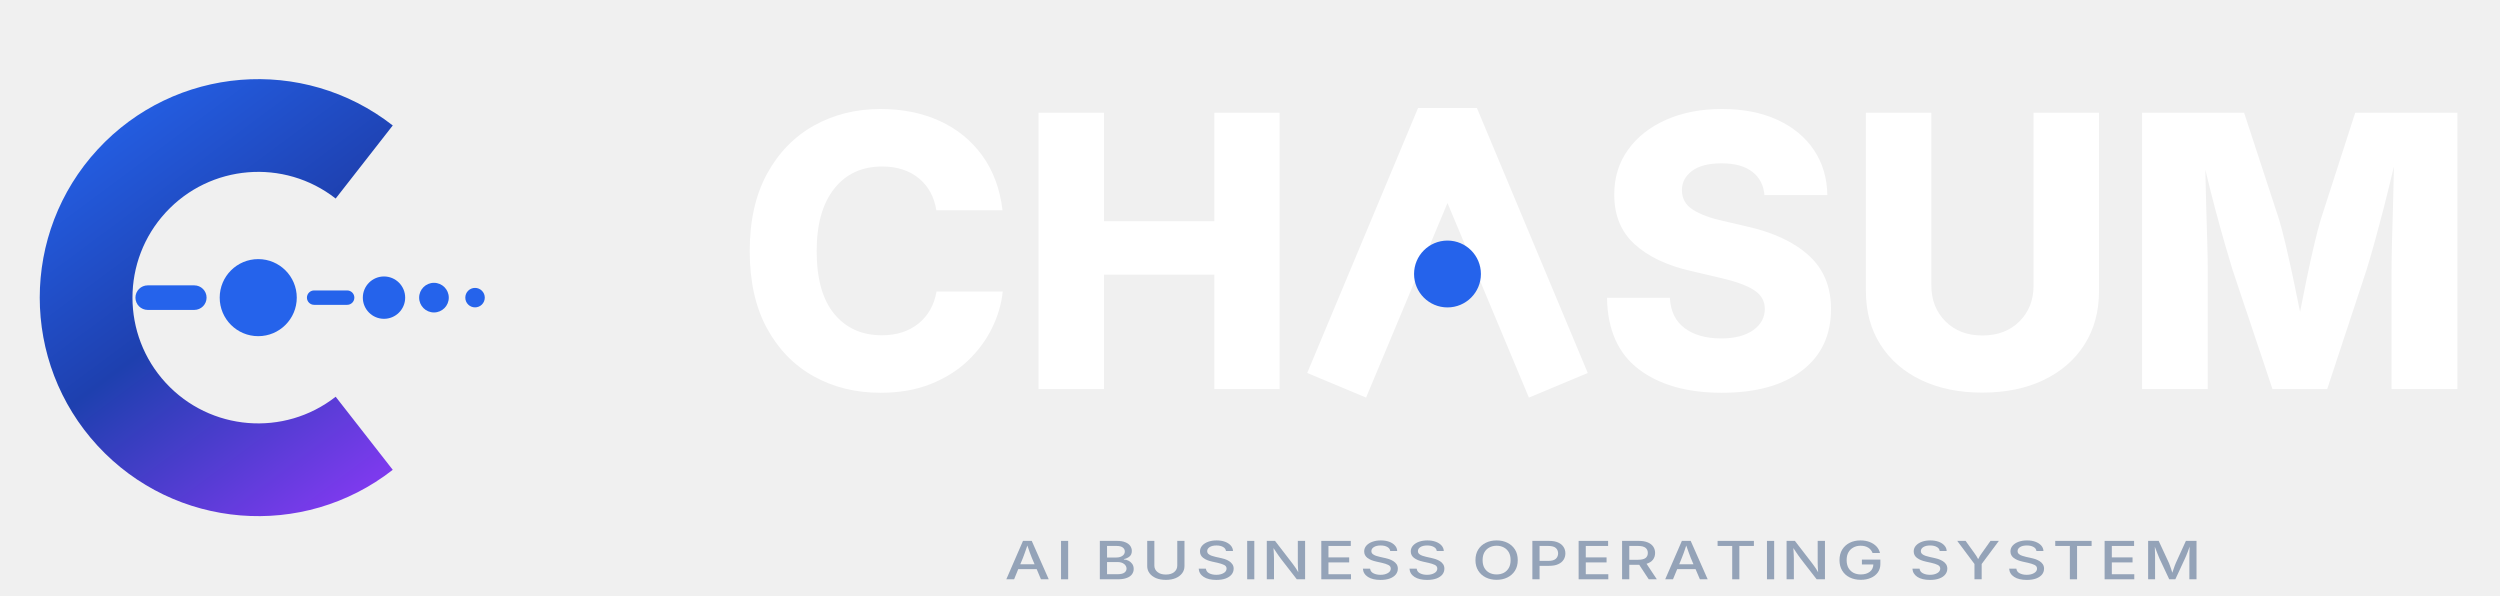
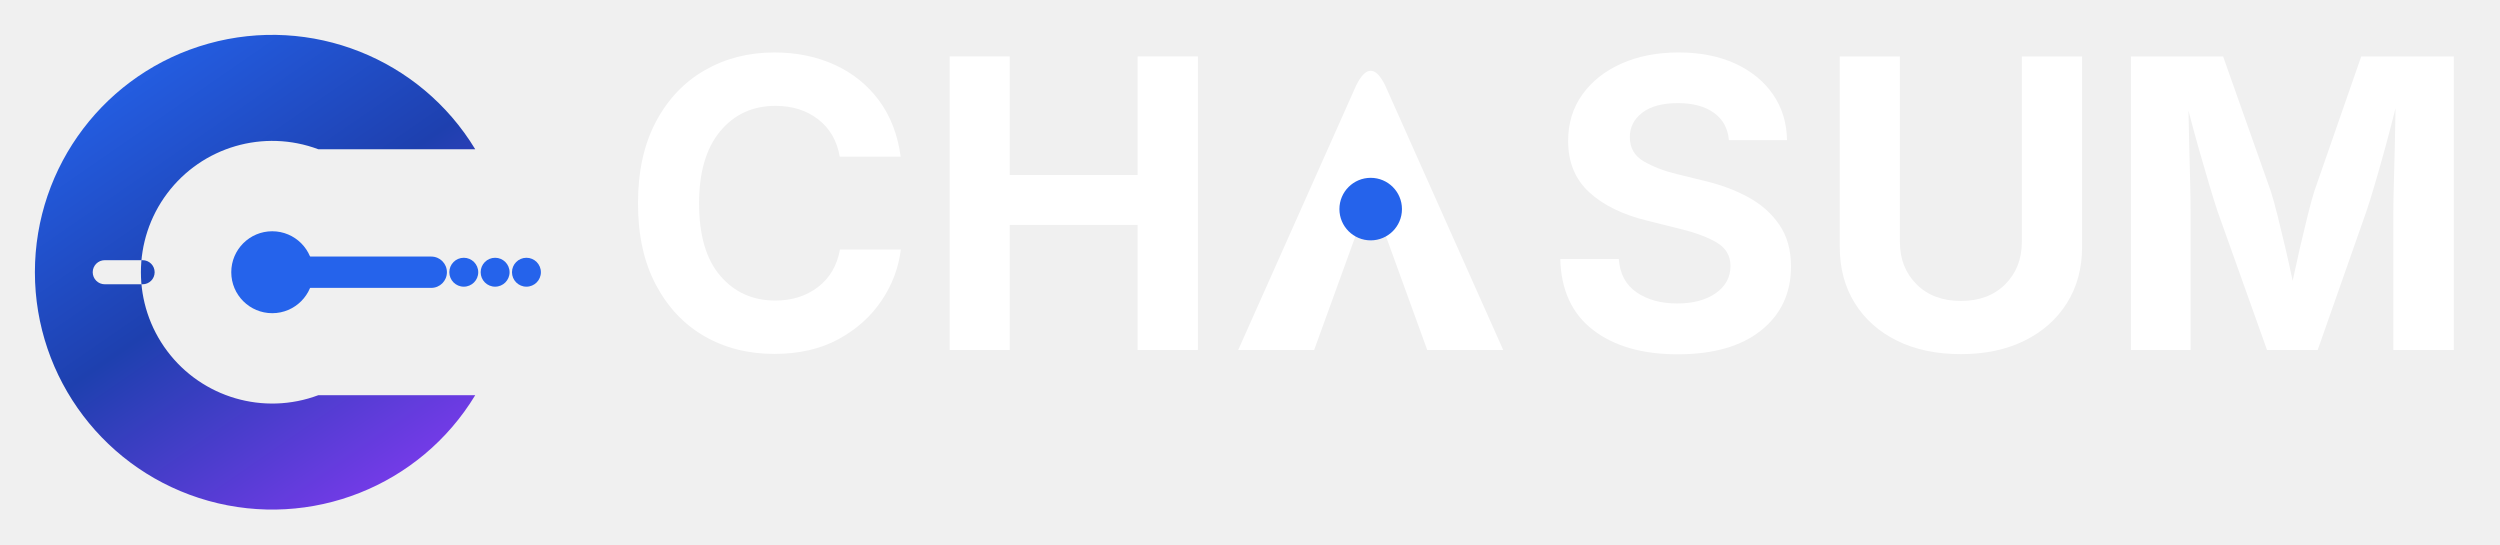
- <svg xmlns="http://www.w3.org/2000/svg" viewBox="0 0 473.875 112.836" fill="none" role="img" aria-label="Chasum — AI Business Operating System">
-   <g transform="translate(4 5.048)">
-     <svg width="118.792" height="102.739" viewBox="0 0 74 64">
-       <defs>
-         <linearGradient id="clight-g" x1="20%" y1="0%" x2="80%" y2="100%">
-           <stop offset="0%" stop-color="#2563EB" />
-           <stop offset="50%" stop-color="#1E40AF" />
-           <stop offset="100%" stop-color="#7C3AED" />
-         </linearGradient>
-       </defs>
-       <path fill="url(#clight-g)" d="M 43.884 11.669 A 25.8 25.8 0 1 0 43.884 52.331 L 37.143 43.702 A 14.85 14.85 0 1 1 37.143 20.298 Z" />
-       <rect x="13.5" y="30.55" width="8.4" height="2.9" rx="1.45" fill="#2563EB" />
-       <circle cx="28" cy="32" r="4.55" fill="#2563EB" />
-       <rect x="33.75" y="31.15" width="5.6" height="1.7" rx="0.85" fill="#2563EB" />
-       <circle cx="42.85" cy="32" r="2.5" fill="#2563EB" />
-       <circle cx="48.75" cy="32" r="1.75" fill="#2563EB" />
-       <circle cx="53.6" cy="32" r="1.15" fill="#2563EB" />
-     </svg>
-   </g>
-   <g transform="translate(139.23 4)">
-     <g transform="translate(0 69.75)">
-       <path fill="#FFFFFF" d="M27.67 0.70Q20.60 0.70 14.99-2.43Q9.39-5.55 6.13-11.55Q2.88-17.54 2.88-26.16Q2.88-34.80 6.17-40.82Q9.46-46.83 15.08-49.96Q20.71-53.09 27.67-53.09Q33.89-53.09 38.85-50.84Q43.80-48.59 46.93-44.30Q50.06-40.01 50.80-33.89L38.25-33.89Q37.65-37.72 34.93-39.96Q32.20-42.19 27.98-42.19Q22.22-42.19 18.90-37.99Q15.57-33.79 15.57-26.16Q15.57-18.28 18.91-14.24Q22.25-10.20 27.91-10.20Q32.13-10.20 34.88-12.43Q37.62-14.66 38.29-18.49L50.84-18.49Q50.48-14.98 48.81-11.57Q47.14-8.16 44.23-5.38Q41.31-2.60 37.16-0.95Q33.01 0.70 27.67 0.70" />
-       <path fill="#FFFFFF" d="M70.03 0L57.62 0L57.62-52.38L70.03-52.38L70.03-31.82L90.95-31.82L90.95-52.38L103.32-52.38L103.32 0L90.95 0L90.95-21.69L70.03-21.69" />
-       <path d="M114.13 -0.72 L135.141 -50.943 L156.151 -0.72" fill="none" stroke="#FFFFFF" stroke-width="12.096" stroke-linejoin="miter" stroke-miterlimit="1.8" stroke-linecap="butt" />
-       <circle cx="135.141" cy="-21.814" r="6.336" fill="#2563EB" />
-       <path fill="#FFFFFF" d="M187.14 0.70Q177.29 0.70 171.40-3.76Q165.52-8.23 165.38-17.30L177.29-17.30Q177.50-13.46 180.12-11.53Q182.74-9.60 187-9.60Q190.86-9.60 193.08-11.16Q195.29-12.73 195.29-15.22Q195.29-17.47 193.20-18.79Q191.11-20.11 186.82-21.09L181.27-22.39Q174.48-23.94 170.61-27.46Q166.75-30.97 166.75-36.88Q166.75-41.73 169.37-45.37Q171.98-49.01 176.59-51.05Q181.20-53.09 187.14-53.09Q193.22-53.09 197.68-51.03Q202.15-48.97 204.61-45.30Q207.07-41.62 207.14-36.77L195.22-36.77Q194.98-39.62 192.90-41.20Q190.83-42.79 187.10-42.79Q183.38-42.79 181.48-41.34Q179.58-39.90 179.58-37.72Q179.58-35.30 181.69-33.98Q183.80-32.66 187.31-31.89L191.85-30.83Q199.44-29.14 203.64-25.31Q207.84-21.48 207.84-15.19Q207.84-7.73 202.36-3.52Q196.88 0.70 187.14 0.70" />
-       <path fill="#FFFFFF" d="M236.53 0.67Q229.89 0.67 224.93-1.71Q219.97-4.08 217.21-8.42Q214.45-12.76 214.45-18.60L214.45-52.38L226.86-52.38L226.86-19.62Q226.86-15.50 229.54-12.83Q232.21-10.16 236.53-10.16Q240.89-10.16 243.56-12.83Q246.23-15.50 246.23-19.62L246.23-52.38L258.64-52.38L258.64-18.60Q258.64-12.76 255.87-8.42Q253.09-4.08 248.12-1.71Q243.14 0.67 236.53 0.67" />
-       <path fill="#FFFFFF" d="M279.25 0L266.80 0L266.80-52.38L286.14-52.38L292.82-31.99Q293.34-30.20 294.03-27.32Q294.71-24.43 295.42-21.09Q296.12-17.75 296.75-14.62Q297.35-17.75 298.04-21.08Q298.72-24.40 299.41-27.30Q300.09-30.20 300.62-31.99L307.20-52.38L326.57-52.38L326.57 0L314.09 0L314.09-22.57Q314.09-24.57 314.17-27.83Q314.26-31.08 314.37-34.87Q314.47-38.67 314.54-42.19Q313.66-38.46 312.70-34.70Q311.73-30.94 310.85-27.76Q309.97-24.57 309.34-22.57L301.89 0L291.52 0L283.96-22.57Q283.36-24.50 282.48-27.56Q281.60-30.62 280.63-34.26Q279.67-37.90 278.79-41.59Q278.86-38.14 278.96-34.49Q279.07-30.83 279.16-27.69Q279.25-24.54 279.25-22.57" />
-     </g>
-     <g transform="translate(51.213 96.117) scale(1.22 1)">
-       <g transform="translate(0 9.688)">
-         <path fill="#94A3B8" d="M1.46 0L0.25 0L2.84-7.28L4.20-7.28L6.84 0L5.63 0L4.97-1.92L2.10-1.92L1.46 0M2.83-4.05L2.42-2.85L4.64-2.85L4.22-4.05Q4.07-4.48 3.90-5.06Q3.73-5.63 3.52-6.40Q3.30-5.62 3.13-5.04Q2.96-4.46 2.83-4.05" />
-         <path fill="#94A3B8" d="M8.75-7.28L9.86-7.28L9.86 0L8.75 0" />
-         <path fill="#94A3B8" d="" />
-         <path fill="#94A3B8" d="M17.58 0L14.78 0L14.78-7.28L17.46-7.28Q18.24-7.28 18.74-7.02Q19.25-6.77 19.50-6.34Q19.75-5.90 19.75-5.37Q19.75-4.68 19.39-4.32Q19.03-3.96 18.52-3.83L18.52-3.75Q18.89-3.74 19.24-3.52Q19.58-3.31 19.81-2.92Q20.04-2.52 20.04-1.96Q20.04-1.40 19.78-0.96Q19.52-0.51 18.97-0.26Q18.43 0 17.58 0M15.90-3.27L15.90-0.96L17.47-0.96Q18.26-0.96 18.59-1.26Q18.93-1.56 18.93-2.02Q18.93-2.53 18.55-2.90Q18.17-3.27 17.51-3.27L15.90-3.27M15.90-6.32L15.90-4.13L17.36-4.13Q17.91-4.13 18.28-4.44Q18.66-4.75 18.66-5.27Q18.66-5.72 18.35-6.02Q18.03-6.32 17.39-6.32" />
-         <path fill="#94A3B8" d="M25.04 0.11Q24.16 0.11 23.51-0.22Q22.86-0.56 22.50-1.15Q22.14-1.74 22.14-2.50L22.14-7.28L23.25-7.28L23.25-2.59Q23.25-1.86 23.73-1.38Q24.21-0.90 25.04-0.90Q25.86-0.90 26.34-1.38Q26.81-1.86 26.81-2.59L26.81-7.28L27.93-7.28L27.93-2.50Q27.93-1.74 27.57-1.15Q27.21-0.56 26.56-0.22Q25.91 0.11 25.04 0.11" />
-         <path fill="#94A3B8" d="M32.87 0.12Q31.65 0.12 30.92-0.45Q30.19-1.03 30.14-2.02L31.26-2.02Q31.31-1.43 31.77-1.14Q32.24-0.85 32.87-0.85Q33.56-0.85 34.01-1.18Q34.47-1.50 34.47-2.03Q34.47-2.50 34.07-2.73Q33.67-2.96 33.09-3.12L32.24-3.35Q31.34-3.59 30.84-4.06Q30.34-4.53 30.34-5.28Q30.34-5.91 30.68-6.38Q31.02-6.85 31.60-7.11Q32.19-7.37 32.92-7.37Q33.67-7.37 34.24-7.11Q34.80-6.85 35.13-6.39Q35.45-5.94 35.47-5.36L34.38-5.36Q34.33-5.86 33.92-6.13Q33.52-6.41 32.90-6.41Q32.24-6.41 31.85-6.11Q31.46-5.81 31.46-5.34Q31.46-5 31.67-4.78Q31.88-4.57 32.18-4.45Q32.49-4.32 32.76-4.25L33.47-4.06Q33.82-3.97 34.19-3.83Q34.56-3.68 34.87-3.44Q35.18-3.20 35.37-2.85Q35.57-2.50 35.57-2.01Q35.57-1.40 35.25-0.91Q34.93-0.43 34.33-0.15Q33.73 0.12 32.87 0.12" />
-         <path fill="#94A3B8" d="M37.67-7.28L38.78-7.28L38.78 0L37.67 0" />
-         <path fill="#94A3B8" d="M41.84 0L40.72 0L40.72-7.28L42-7.28L44.74-2.94Q44.91-2.67 45.14-2.26Q45.37-1.86 45.61-1.33Q45.58-1.86 45.56-2.34Q45.54-2.82 45.54-3.13L45.54-7.28L46.67-7.28L46.67 0L45.38 0L42.92-3.87Q42.74-4.16 42.58-4.44Q42.42-4.73 42.22-5.08Q42.03-5.43 41.76-5.92Q41.80-5.24 41.82-4.70Q41.84-4.17 41.84-3.88" />
-         <path fill="#94A3B8" d="M53.80 0L49.19 0L49.19-7.28L53.77-7.28L53.77-6.32L50.30-6.32L50.30-4.15L53.52-4.15L53.52-3.20L50.30-3.20L50.30-0.96L53.80-0.96" />
-         <path fill="#94A3B8" d="M58.38 0.12Q57.16 0.12 56.43-0.45Q55.70-1.03 55.65-2.02L56.77-2.02Q56.82-1.43 57.28-1.14Q57.75-0.85 58.38-0.85Q59.07-0.85 59.53-1.18Q59.98-1.50 59.98-2.03Q59.98-2.50 59.58-2.73Q59.18-2.96 58.60-3.12L57.75-3.35Q56.85-3.59 56.35-4.06Q55.85-4.53 55.85-5.28Q55.85-5.91 56.19-6.38Q56.53-6.85 57.12-7.11Q57.70-7.37 58.43-7.37Q59.18-7.37 59.75-7.11Q60.32-6.85 60.64-6.39Q60.97-5.94 60.98-5.36L59.90-5.36Q59.84-5.86 59.44-6.13Q59.03-6.41 58.41-6.41Q57.75-6.41 57.36-6.11Q56.97-5.81 56.97-5.34Q56.97-5 57.18-4.78Q57.39-4.57 57.69-4.45Q58-4.32 58.28-4.25L58.98-4.06Q59.33-3.97 59.70-3.83Q60.07-3.68 60.38-3.44Q60.69-3.20 60.89-2.85Q61.08-2.50 61.08-2.01Q61.08-1.40 60.76-0.91Q60.44-0.43 59.84-0.15Q59.24 0.12 58.38 0.12" />
-         <path fill="#94A3B8" d="M65.62 0.12Q64.39 0.12 63.67-0.45Q62.94-1.03 62.89-2.02L64.01-2.02Q64.06-1.43 64.52-1.14Q64.98-0.85 65.61-0.85Q66.31-0.85 66.76-1.18Q67.21-1.50 67.21-2.03Q67.21-2.50 66.82-2.73Q66.42-2.96 65.83-3.12L64.98-3.35Q64.09-3.59 63.59-4.06Q63.09-4.53 63.09-5.28Q63.09-5.91 63.43-6.38Q63.77-6.85 64.35-7.11Q64.93-7.37 65.67-7.37Q66.41-7.37 66.98-7.11Q67.55-6.85 67.88-6.39Q68.20-5.94 68.22-5.36L67.13-5.36Q67.08-5.86 66.67-6.13Q66.26-6.41 65.64-6.41Q64.98-6.41 64.59-6.11Q64.20-5.81 64.20-5.34Q64.20-5 64.41-4.78Q64.62-4.57 64.93-4.45Q65.23-4.32 65.51-4.25L66.22-4.06Q66.57-3.97 66.93-3.83Q67.30-3.68 67.62-3.44Q67.93-3.20 68.12-2.85Q68.31-2.50 68.31-2.01Q68.31-1.40 68-0.91Q67.68-0.43 67.08-0.15Q66.47 0.12 65.62 0.12" />
-         <path fill="#94A3B8" d="" />
-         <path fill="#94A3B8" d="M76.43 0.10Q75.49 0.10 74.74-0.35Q74-0.80 73.57-1.64Q73.14-2.47 73.14-3.63Q73.14-4.80 73.57-5.64Q74-6.47 74.74-6.92Q75.49-7.37 76.43-7.37Q77.37-7.37 78.11-6.92Q78.85-6.47 79.28-5.64Q79.71-4.80 79.71-3.63Q79.71-2.47 79.28-1.63Q78.85-0.80 78.11-0.35Q77.37 0.10 76.43 0.10M76.43-0.92Q77.05-0.92 77.54-1.23Q78.03-1.54 78.32-2.15Q78.60-2.75 78.60-3.63Q78.60-4.52 78.32-5.12Q78.03-5.73 77.54-6.04Q77.05-6.36 76.43-6.36Q75.81-6.36 75.31-6.04Q74.82-5.73 74.53-5.12Q74.25-4.52 74.25-3.63Q74.25-2.75 74.53-2.15Q74.82-1.54 75.31-1.23Q75.81-0.92 76.43-0.92" />
-         <path fill="#94A3B8" d="M83.10 0L81.98 0L81.98-7.28L84.59-7.28Q85.43-7.28 85.99-6.97Q86.55-6.66 86.83-6.12Q87.11-5.59 87.11-4.91Q87.11-4.24 86.83-3.70Q86.55-3.17 85.99-2.86Q85.43-2.55 84.58-2.55L83.10-2.55L83.10 0M83.10-6.32L83.10-3.49L84.47-3.49Q85.27-3.49 85.63-3.89Q85.98-4.30 85.98-4.91Q85.98-5.53 85.63-5.93Q85.27-6.32 84.46-6.32" />
-         <path fill="#94A3B8" d="M93.78 0L89.17 0L89.17-7.28L93.75-7.28L93.75-6.32L90.28-6.32L90.28-4.15L93.51-4.15L93.51-3.20L90.28-3.20L90.28-0.96L93.78-0.96" />
-         <path fill="#94A3B8" d="M97.04 0L95.92 0L95.92-7.28L98.53-7.28Q99.37-7.28 99.93-6.98Q100.49-6.69 100.77-6.17Q101.05-5.66 101.05-4.99Q101.05-4.26 100.72-3.72Q100.39-3.19 99.72-2.94L101.32 0L100.06 0L98.58-2.75Q98.56-2.75 98.52-2.75L97.04-2.75L97.04 0M97.04-6.32L97.04-3.70L98.41-3.70Q99.21-3.70 99.57-4.04Q99.92-4.38 99.92-4.99Q99.92-5.61 99.57-5.96Q99.21-6.32 98.40-6.32" />
-         <path fill="#94A3B8" d="M103.83 0L102.62 0L105.21-7.28L106.58-7.28L109.22 0L108.01 0L107.34-1.92L104.48-1.92L103.83 0M105.20-4.05L104.80-2.85L107.01-2.85L106.59-4.05Q106.45-4.48 106.28-5.06Q106.11-5.63 105.89-6.40Q105.68-5.62 105.51-5.04Q105.34-4.46 105.20-4.05" />
-         <path fill="#94A3B8" d="M113.03-6.32L110.76-6.32L110.76-7.28L116.40-7.28L116.40-6.32L114.14-6.32L114.14 0L113.03 0" />
-         <path fill="#94A3B8" d="M118.43-7.28L119.55-7.28L119.55 0L118.43 0" />
-         <path fill="#94A3B8" d="M122.61 0L121.48 0L121.48-7.28L122.77-7.28L125.51-2.94Q125.68-2.67 125.91-2.26Q126.14-1.86 126.38-1.33Q126.34-1.86 126.33-2.34Q126.31-2.82 126.31-3.13L126.31-7.28L127.44-7.28L127.44 0L126.15 0L123.69-3.87Q123.51-4.16 123.35-4.44Q123.18-4.73 122.99-5.08Q122.79-5.43 122.53-5.92Q122.56-5.24 122.59-4.70Q122.61-4.17 122.61-3.88" />
-         <path fill="#94A3B8" d="M133.01 0.10Q132.03 0.10 131.28-0.36Q130.53-0.81 130.12-1.65Q129.70-2.48 129.70-3.63Q129.70-4.79 130.12-5.63Q130.55-6.47 131.28-6.92Q132.02-7.37 132.96-7.37Q133.75-7.37 134.39-7.07Q135.03-6.76 135.45-6.22Q135.86-5.68 135.99-4.98L134.84-4.98Q134.64-5.62 134.17-5.99Q133.69-6.36 132.97-6.36Q132.36-6.36 131.87-6.04Q131.38-5.73 131.09-5.12Q130.81-4.52 130.81-3.64Q130.81-2.76 131.09-2.15Q131.38-1.55 131.87-1.23Q132.37-0.92 133.02-0.92Q133.88-0.92 134.41-1.43Q134.94-1.94 134.96-2.81L133.18-2.81L133.18-3.73L136.05-3.73L136.05-2.90Q136.05-1.98 135.66-1.31Q135.26-0.63 134.58-0.27Q133.90 0.10 133.01 0.10" />
-         <path fill="#94A3B8" d="" />
-         <path fill="#94A3B8" d="M143.76 0.12Q142.53 0.12 141.80-0.45Q141.08-1.03 141.03-2.02L142.14-2.02Q142.19-1.43 142.66-1.14Q143.12-0.85 143.75-0.85Q144.44-0.85 144.90-1.18Q145.35-1.50 145.35-2.03Q145.35-2.50 144.95-2.73Q144.56-2.96 143.97-3.12L143.12-3.35Q142.23-3.59 141.73-4.06Q141.23-4.53 141.23-5.28Q141.23-5.91 141.57-6.38Q141.91-6.85 142.49-7.11Q143.07-7.37 143.80-7.37Q144.55-7.37 145.12-7.11Q145.69-6.85 146.01-6.39Q146.34-5.94 146.35-5.36L145.27-5.36Q145.22-5.86 144.81-6.13Q144.40-6.41 143.78-6.41Q143.12-6.41 142.73-6.11Q142.34-5.81 142.34-5.34Q142.34-5 142.55-4.78Q142.76-4.57 143.06-4.45Q143.37-4.32 143.65-4.25L144.36-4.06Q144.70-3.97 145.07-3.83Q145.44-3.68 145.75-3.44Q146.07-3.20 146.26-2.85Q146.45-2.50 146.45-2.01Q146.45-1.40 146.13-0.91Q145.82-0.43 145.21-0.15Q144.61 0.12 143.76 0.12" />
-         <path fill="#94A3B8" d="M151.79 0L150.67 0L150.67-2.90L147.99-7.28L149.29-7.28L150.66-4.96Q150.83-4.67 150.97-4.41Q151.11-4.15 151.24-3.82Q151.38-4.16 151.51-4.42Q151.65-4.68 151.81-4.96L153.16-7.28L154.46-7.28L151.79-2.90" />
-         <path fill="#94A3B8" d="M158.79 0.12Q157.56 0.12 156.84-0.45Q156.11-1.03 156.06-2.02L157.18-2.02Q157.23-1.43 157.69-1.14Q158.15-0.85 158.78-0.85Q159.48-0.85 159.93-1.18Q160.39-1.50 160.39-2.03Q160.39-2.50 159.99-2.73Q159.59-2.96 159-3.12L158.15-3.35Q157.26-3.59 156.76-4.06Q156.26-4.53 156.26-5.28Q156.26-5.91 156.60-6.38Q156.94-6.85 157.52-7.11Q158.11-7.37 158.84-7.37Q159.59-7.37 160.15-7.11Q160.72-6.85 161.05-6.39Q161.37-5.94 161.39-5.36L160.30-5.36Q160.25-5.86 159.84-6.13Q159.43-6.41 158.81-6.41Q158.15-6.41 157.76-6.11Q157.37-5.81 157.37-5.34Q157.37-5 157.58-4.78Q157.79-4.57 158.10-4.45Q158.40-4.32 158.68-4.25L159.39-4.06Q159.74-3.97 160.11-3.83Q160.47-3.68 160.79-3.44Q161.10-3.20 161.29-2.85Q161.48-2.50 161.48-2.01Q161.48-1.40 161.17-0.91Q160.85-0.43 160.25-0.15Q159.64 0.12 158.79 0.12" />
-         <path fill="#94A3B8" d="M165.49-6.32L163.22-6.32L163.22-7.28L168.87-7.28L168.87-6.32L166.61-6.32L166.61 0L165.49 0" />
-         <path fill="#94A3B8" d="M175.50 0L170.89 0L170.89-7.28L175.47-7.28L175.47-6.32L172.01-6.32L172.01-4.15L175.23-4.15L175.23-3.20L172.01-3.20L172.01-0.96L175.50-0.96" />
-         <path fill="#94A3B8" d="M178.73 0L177.65 0L177.65-7.28L179.29-7.28L180.88-3.10Q180.95-2.91 181.04-2.60Q181.13-2.29 181.23-1.93Q181.33-1.57 181.41-1.24Q181.50-1.56 181.60-1.92Q181.70-2.28 181.79-2.59Q181.88-2.90 181.96-3.10L183.52-7.28L185.17-7.28L185.17 0L184.06 0L184.06-3.92Q184.06-4.32 184.07-4.95Q184.08-5.58 184.10-6.19Q183.97-5.75 183.84-5.31Q183.70-4.88 183.58-4.51Q183.45-4.14 183.37-3.92L181.88 0L180.93 0L179.42-3.92Q179.29-4.24 179.10-4.87Q178.90-5.49 178.69-6.17Q178.70-5.79 178.71-5.37Q178.72-4.96 178.73-4.58Q178.73-4.19 178.73-3.92" />
+ <svg xmlns="http://www.w3.org/2000/svg" viewBox="0 0 446.09 97.14" fill="none" role="img" aria-label="Chasum">
+   <svg x="4.24" y="4.24" width="94.26" height="88.67" viewBox="-33.5 -33.5 71.223 67">
+     <defs>
+       <linearGradient id="fl" x1="18%" y1="0%" x2="82%" y2="100%">
+         <stop offset="0%" stop-color="#2563EB" />
+         <stop offset="48%" stop-color="#1E40AF" />
+         <stop offset="100%" stop-color="#7C3AED" />
+       </linearGradient>
+     </defs>
+     <path fill="url(#fl)" fill-rule="evenodd" d="M 27.372 16.577 A 32 32 0 1 1 27.372 -16.577 L 6.221 -16.577 A 17.706 17.706 0 1 0 6.221 16.577 Z M -22.579 -1.624h 5.101a 1.624 1.624 0 0 1 0 3.249h -5.101a 1.624 1.624 0 0 1 0 -3.249Z" />
+     <circle cx="0" cy="0" r="5.523" fill="#2563EB" />
+     <rect x="2.209" y="-2.112" width="21.344" height="4.223" rx="2.112" fill="#2563EB" />
+     <circle cx="25.827" cy="0" r="1.949" fill="#2563EB" />
+     <circle cx="30.051" cy="0" r="1.949" fill="#2563EB" />
+     <circle cx="34.274" cy="0" r="1.949" fill="#2563EB" />
+   </svg>
+   <svg x="106.54" y="5.36" width="335.31" height="86.43" viewBox="0 0 335.31 86.43">
+     <g transform="translate(4.00 57.09)">
+       <path fill="#FFFFFF" d="M27.63 0.70Q20.64 0.70 15.15-2.46Q9.67-5.62 6.49-11.64Q3.30-17.65 3.30-26.16Q3.30-34.70 6.50-40.73Q9.70-46.76 15.22-49.92Q20.74-53.09 27.63-53.09Q33.57-53.09 38.39-50.89Q43.21-48.69 46.30-44.53Q49.39-40.36 50.17-34.49L39.30-34.49Q38.57-38.74 35.46-41.15Q32.34-43.56 27.84-43.56Q21.73-43.56 17.96-39.02Q14.20-34.49 14.20-26.16Q14.20-17.65 17.98-13.24Q21.76-8.82 27.81-8.82Q32.27-8.82 35.42-11.23Q38.57-13.64 39.34-17.93L50.20-17.93Q49.61-13.04 46.76-8.81Q43.91-4.57 39.08-1.93Q34.24 0.70 27.63 0.70" />
+       <path fill="#FFFFFF" d="M69.63 0L58.91 0L58.91-52.38L69.63-52.38L69.63-31.22L92.45-31.22L92.45-52.38L103.21-52.38L103.21 0L92.45 0L92.45-22.32L69.63-22.32" />
+       <path fill="#FFFFFF" d="M 110.40 0 L 131.48 -47.27 Q 134.04 -52.38 136.60 -47.27 L 157.69 0 L 144.13 0 L 134.04 -27.80 L 123.95 0 Z" />
+       <circle cx="134.04" cy="-25.14" r="5.58" fill="#2563EB" />
+       <path fill="#FFFFFF" d="M188.82 0.77Q179.36 0.77 173.72-3.57Q168.08-7.91 167.87-16.24L178.31-16.24Q178.59-12.27 181.49-10.28Q184.39-8.30 188.72-8.30Q193-8.30 195.62-10.14Q198.24-11.99 198.24-14.98Q198.24-17.68 195.87-19.12Q193.50-20.57 189.21-21.62L183.44-23.06Q176.80-24.68 173.04-28.14Q169.27-31.61 169.27-37.30Q169.27-42.05 171.82-45.60Q174.37-49.15 178.82-51.12Q183.27-53.09 188.96-53.09Q194.76-53.09 199.09-51.10Q203.41-49.11 205.84-45.58Q208.26-42.05 208.33-37.44L197.96-37.44Q197.68-40.61 195.27-42.33Q192.86-44.05 188.86-44.05Q184.74-44.05 182.51-42.35Q180.28-40.64 180.28-38Q180.28-35.09 182.79-33.64Q185.31-32.20 188.65-31.39L193.39-30.23Q197.79-29.21 201.34-27.30Q204.89-25.38 206.96-22.34Q209.04-19.30 209.04-14.91Q209.04-7.77 203.71-3.50Q198.38 0.77 188.82 0.77" />
+       <path fill="#FFFFFF" d="M239.36 0.74Q232.82 0.74 227.97-1.65Q223.12-4.04 220.43-8.35Q217.74-12.66 217.74-18.39L217.74-52.38L228.47-52.38L228.47-19.27Q228.47-14.70 231.44-11.72Q234.41-8.75 239.36-8.75Q244.29-8.75 247.26-11.72Q250.23-14.70 250.23-19.27L250.23-52.38L260.98-52.38L260.98-18.39Q260.98-12.66 258.26-8.35Q255.54-4.04 250.68-1.65Q245.83 0.74 239.36 0.74" />
+       <path fill="#FFFFFF" d="M280.34 0L269.69 0L269.69-52.38L286.14-52.38L294.65-28.34Q295.18-26.68 295.85-24.01Q296.51-21.34 297.24-18.26Q297.96-15.19 298.55-12.34Q299.15-15.15 299.85-18.23Q300.56-21.30 301.23-23.98Q301.89-26.65 302.42-28.34L310.79-52.38L327.31-52.38L327.31 0L316.52 0L316.52-24.71Q316.52-26.68 316.61-29.74Q316.69-32.80 316.78-36.32Q316.87-39.83 316.91-43.14Q316.03-39.62 315.06-36.07Q314.09-32.52 313.21-29.55Q312.34-26.58 311.70-24.71L303.02 0L293.98 0L285.16-24.71Q284.56-26.51 283.70-29.39Q282.84-32.27 281.85-35.74Q280.87-39.20 279.96-42.71Q280.03-39.55 280.11-36.12Q280.20-32.70 280.27-29.69Q280.34-26.68 280.34-24.71" />
+       <g transform="translate(0 67.49)" fill="#334155">
+         <path d="M1.59 0L0.27 0L3.10-7.96L4.60-7.96L7.49 0L6.17 0L5.43-2.10L2.30-2.10L1.59 0M3.09-4.43L2.65-3.12L5.08-3.12L4.62-4.43Q4.46-4.91 4.27-5.53Q4.08-6.16 3.85-7.01Q3.61-6.15 3.43-5.52Q3.24-4.88 3.09-4.43" />
+         <path d="M14.22-7.96L15.44-7.96L15.44 0L14.22 0" />
+         <path d="" />
+         <path d="M31 0L27.94 0L27.94-7.96L30.87-7.96Q31.71-7.96 32.27-7.68Q32.83-7.41 33.10-6.93Q33.38-6.46 33.38-5.87Q33.38-5.12 32.98-4.73Q32.59-4.33 32.03-4.19L32.03-4.11Q32.43-4.09 32.81-3.86Q33.19-3.62 33.44-3.19Q33.69-2.76 33.69-2.15Q33.69-1.53 33.40-1.05Q33.11-0.56 32.52-0.28Q31.92 0 31 0M29.16-3.57L29.16-1.05L30.88-1.05Q31.74-1.05 32.11-1.38Q32.48-1.71 32.48-2.21Q32.48-2.77 32.06-3.17Q31.64-3.57 30.92-3.57L29.16-3.57M29.16-6.92L29.16-4.52L30.75-4.52Q31.36-4.52 31.77-4.86Q32.18-5.20 32.18-5.77Q32.18-6.26 31.84-6.59Q31.49-6.92 30.79-6.92" />
+         <path d="M43.88 0.12Q42.92 0.12 42.20-0.24Q41.49-0.61 41.10-1.26Q40.71-1.90 40.71-2.74L40.71-7.96L41.92-7.96L41.92-2.84Q41.92-2.03 42.45-1.51Q42.98-0.98 43.88-0.98Q44.78-0.98 45.30-1.51Q45.82-2.03 45.82-2.84L45.82-7.96L47.04-7.96L47.04-2.74Q47.04-1.90 46.65-1.26Q46.25-0.61 45.54-0.24Q44.83 0.12 43.88 0.12" />
+         <path d="M57.06 0.13Q55.72 0.13 54.92-0.49Q54.13-1.12 54.07-2.21L55.30-2.21Q55.35-1.56 55.86-1.25Q56.37-0.94 57.06-0.94Q57.81-0.94 58.31-1.29Q58.81-1.64 58.81-2.22Q58.81-2.74 58.37-2.99Q57.94-3.24 57.30-3.41L56.37-3.67Q55.39-3.93 54.84-4.45Q54.29-4.96 54.29-5.78Q54.29-6.47 54.66-6.98Q55.04-7.50 55.67-7.78Q56.31-8.07 57.11-8.07Q57.93-8.07 58.55-7.78Q59.18-7.50 59.53-7Q59.89-6.50 59.90-5.87L58.72-5.87Q58.66-6.41 58.21-6.71Q57.77-7.01 57.09-7.01Q56.37-7.01 55.94-6.68Q55.51-6.35 55.51-5.85Q55.51-5.47 55.74-5.23Q55.97-5 56.30-4.87Q56.64-4.73 56.94-4.65L57.72-4.45Q58.10-4.35 58.50-4.19Q58.90-4.02 59.25-3.76Q59.59-3.51 59.80-3.12Q60.01-2.74 60.01-2.20Q60.01-1.53 59.66-1Q59.32-0.47 58.66-0.17Q58 0.13 57.06 0.13" />
+         <path d="M67.04-7.96L68.26-7.96L68.26 0L67.04 0" />
+         <path d="M76.84 0L75.60 0L75.60-7.96L77.01-7.96L80.01-3.22Q80.19-2.92 80.45-2.48Q80.70-2.03 80.96-1.46Q80.92-2.04 80.90-2.56Q80.88-3.09 80.88-3.43L80.88-7.96L82.12-7.96L82.12 0L80.71 0L78.02-4.24Q77.82-4.55 77.64-4.86Q77.46-5.17 77.25-5.56Q77.04-5.95 76.75-6.48Q76.79-5.73 76.81-5.15Q76.84-4.56 76.84-4.25" />
+         <path d="M94.51 0L89.46 0L89.46-7.96L94.48-7.96L94.48-6.91L90.68-6.91L90.68-4.54L94.21-4.54L94.21-3.50L90.68-3.50L90.68-1.05L94.51-1.05" />
+         <path d="M104.32 0.13Q102.98 0.13 102.18-0.49Q101.38-1.12 101.33-2.21L102.55-2.21Q102.61-1.56 103.11-1.25Q103.62-0.94 104.31-0.94Q105.07-0.94 105.57-1.29Q106.06-1.64 106.06-2.22Q106.06-2.74 105.63-2.99Q105.19-3.24 104.55-3.41L103.62-3.67Q102.64-3.93 102.10-4.45Q101.55-4.96 101.55-5.78Q101.55-6.47 101.92-6.98Q102.29-7.50 102.93-7.78Q103.57-8.07 104.37-8.07Q105.19-8.07 105.81-7.78Q106.43-7.50 106.79-7Q107.14-6.50 107.16-5.87L105.97-5.87Q105.91-6.41 105.47-6.71Q105.02-7.01 104.34-7.01Q103.62-7.01 103.19-6.68Q102.77-6.35 102.77-5.85Q102.77-5.47 103-5.23Q103.23-5 103.56-4.87Q103.89-4.73 104.20-4.65L104.97-4.45Q105.35-4.35 105.76-4.19Q106.16-4.02 106.50-3.76Q106.84-3.51 107.06-3.12Q107.27-2.74 107.27-2.20Q107.27-1.53 106.92-1Q106.57-0.47 105.91-0.17Q105.25 0.13 104.32 0.13" />
+         <path d="M116.97 0.13Q115.63 0.13 114.83-0.49Q114.03-1.12 113.98-2.21L115.21-2.21Q115.26-1.56 115.77-1.25Q116.27-0.94 116.96-0.94Q117.72-0.94 118.22-1.29Q118.72-1.64 118.72-2.22Q118.72-2.74 118.28-2.99Q117.84-3.24 117.20-3.41L116.27-3.67Q115.30-3.93 114.75-4.45Q114.20-4.96 114.20-5.78Q114.20-6.47 114.57-6.98Q114.94-7.50 115.58-7.78Q116.22-8.07 117.02-8.07Q117.84-8.07 118.46-7.78Q119.08-7.50 119.44-7Q119.80-6.50 119.81-5.87L118.63-5.87Q118.57-6.41 118.12-6.71Q117.67-7.01 117-7.01Q116.27-7.01 115.85-6.68Q115.42-6.35 115.42-5.85Q115.42-5.47 115.65-5.23Q115.88-5 116.21-4.87Q116.55-4.73 116.85-4.65L117.63-4.45Q118.01-4.35 118.41-4.19Q118.81-4.02 119.15-3.76Q119.50-3.51 119.71-3.12Q119.92-2.74 119.92-2.20Q119.92-1.53 119.57-1Q119.22-0.47 118.56-0.17Q117.90 0.13 116.97 0.13" />
+         <path d="" />
+         <path d="M135.42 0.11Q134.39 0.11 133.57-0.38Q132.76-0.88 132.29-1.79Q131.82-2.70 131.82-3.98Q131.82-5.25 132.29-6.17Q132.76-7.09 133.57-7.58Q134.39-8.07 135.42-8.07Q136.45-8.07 137.26-7.58Q138.07-7.09 138.54-6.17Q139-5.25 139-3.98Q139-2.70 138.54-1.79Q138.07-0.87 137.26-0.38Q136.45 0.11 135.42 0.11M135.42-1Q136.10-1 136.63-1.35Q137.17-1.69 137.48-2.35Q137.80-3.01 137.80-3.98Q137.80-4.94 137.48-5.61Q137.17-6.27 136.63-6.62Q136.10-6.96 135.42-6.96Q134.73-6.96 134.19-6.62Q133.65-6.27 133.34-5.61Q133.03-4.94 133.03-3.98Q133.03-3.01 133.34-2.35Q133.65-1.69 134.19-1.35Q134.73-1 135.42-1" />
+         <path d="M147.29 0L146.07 0L146.07-7.96L148.92-7.96Q149.84-7.96 150.46-7.62Q151.07-7.28 151.38-6.70Q151.68-6.11 151.68-5.38Q151.68-4.64 151.37-4.05Q151.07-3.47 150.45-3.13Q149.84-2.79 148.91-2.79L147.29-2.79L147.29 0M147.29-6.92L147.29-3.82L148.80-3.82Q149.67-3.82 150.06-4.26Q150.45-4.70 150.45-5.38Q150.45-6.05 150.06-6.48Q149.67-6.92 148.78-6.92" />
+         <path d="M163.72 0L158.67 0L158.67-7.96L163.69-7.96L163.69-6.91L159.89-6.91L159.89-4.54L163.42-4.54L163.42-3.50L159.89-3.50L159.89-1.05L163.72-1.05" />
+         <path d="M172.07 0L170.86 0L170.86-7.96L173.71-7.96Q174.63-7.96 175.24-7.64Q175.86-7.32 176.16-6.76Q176.47-6.19 176.47-5.46Q176.47-4.66 176.10-4.07Q175.74-3.49 175.01-3.22L176.77 0L175.38 0L173.77-3.01Q173.74-3.01 173.70-3.01L172.07-3.01L172.07 0M172.07-6.92L172.07-4.05L173.58-4.05Q174.46-4.05 174.84-4.42Q175.23-4.79 175.23-5.46Q175.23-6.13 174.84-6.53Q174.45-6.92 173.57-6.92" />
+         <path d="M184.24 0L182.92 0L185.75-7.96L187.25-7.96L190.13 0L188.81 0L188.08-2.10L184.95-2.10L184.24 0M185.74-4.43L185.30-3.12L187.72-3.12L187.26-4.43Q187.10-4.91 186.92-5.53Q186.73-6.16 186.49-7.01Q186.26-6.15 186.07-5.52Q185.89-4.88 185.74-4.43" />
+         <path d="M198.95-6.91L196.47-6.91L196.47-7.96L202.65-7.96L202.65-6.91L200.18-6.91L200.18 0L198.95 0" />
+         <path d="M209.60-7.96L210.81-7.96L210.81 0L209.60 0" />
+         <path d="M219.39 0L218.16 0L218.16-7.96L219.56-7.96L222.56-3.22Q222.75-2.92 223-2.48Q223.25-2.03 223.52-1.46Q223.48-2.04 223.46-2.56Q223.44-3.09 223.44-3.43L223.44-7.96L224.67-7.96L224.67 0L223.26 0L220.57-4.24Q220.38-4.55 220.20-4.86Q220.02-5.17 219.81-5.56Q219.59-5.95 219.30-6.48Q219.34-5.73 219.37-5.15Q219.39-4.56 219.39-4.25" />
+         <path d="M235.36 0.11Q234.28 0.11 233.47-0.39Q232.65-0.89 232.20-1.80Q231.74-2.71 231.74-3.98Q231.74-5.25 232.20-6.16Q232.67-7.08 233.47-7.57Q234.28-8.07 235.31-8.07Q236.17-8.07 236.87-7.74Q237.57-7.40 238.03-6.81Q238.48-6.22 238.62-5.45L237.37-5.45Q237.15-6.15 236.63-6.55Q236.11-6.96 235.32-6.96Q234.65-6.96 234.11-6.62Q233.57-6.27 233.26-5.61Q232.95-4.94 232.95-3.98Q232.95-3.02 233.26-2.36Q233.57-1.69 234.12-1.35Q234.66-1 235.37-1Q236.32-1 236.89-1.56Q237.47-2.12 237.50-3.08L235.55-3.08L235.55-4.08L238.69-4.08L238.69-3.17Q238.69-2.16 238.26-1.43Q237.83-0.69 237.08-0.29Q236.33 0.11 235.36 0.11" />
+         <path d="" />
+         <path d="M253.60 0.13Q252.26 0.13 251.47-0.49Q250.67-1.12 250.62-2.21L251.84-2.21Q251.89-1.56 252.40-1.25Q252.91-0.94 253.60-0.94Q254.36-0.94 254.85-1.29Q255.35-1.64 255.35-2.22Q255.35-2.74 254.92-2.99Q254.48-3.24 253.84-3.41L252.91-3.67Q251.93-3.93 251.38-4.45Q250.84-4.96 250.84-5.78Q250.84-6.47 251.21-6.98Q251.58-7.50 252.22-7.78Q252.86-8.07 253.66-8.07Q254.48-8.07 255.10-7.78Q255.72-7.50 256.08-7Q256.43-6.50 256.45-5.87L255.26-5.87Q255.20-6.41 254.76-6.71Q254.31-7.01 253.63-7.01Q252.91-7.01 252.48-6.68Q252.05-6.35 252.05-5.85Q252.05-5.47 252.28-5.23Q252.51-5 252.85-4.87Q253.18-4.73 253.49-4.65L254.26-4.45Q254.64-4.35 255.04-4.19Q255.45-4.02 255.79-3.76Q256.13-3.51 256.34-3.12Q256.55-2.74 256.55-2.20Q256.55-1.53 256.21-1Q255.86-0.47 255.20-0.17Q254.54 0.13 253.60 0.13" />
+         <path d="M267.13 0L265.91 0L265.91-3.17L262.97-7.96L264.40-7.96L265.89-5.42Q266.08-5.11 266.23-4.82Q266.38-4.54 266.53-4.18Q266.68-4.55 266.83-4.83Q266.98-5.12 267.15-5.42L268.63-7.96L270.05-7.96L267.13-3.17" />
+         <path d="M279.46 0.13Q278.12 0.13 277.32-0.49Q276.52-1.12 276.47-2.21L277.69-2.21Q277.75-1.56 278.26-1.25Q278.76-0.94 279.45-0.94Q280.21-0.94 280.71-1.29Q281.21-1.64 281.21-2.22Q281.21-2.74 280.77-2.99Q280.33-3.24 279.69-3.41L278.76-3.67Q277.79-3.93 277.24-4.45Q276.69-4.96 276.69-5.78Q276.69-6.47 277.06-6.98Q277.43-7.50 278.07-7.78Q278.71-8.07 279.51-8.07Q280.33-8.07 280.95-7.78Q281.57-7.50 281.93-7Q282.28-6.50 282.30-5.87L281.11-5.87Q281.06-6.41 280.61-6.71Q280.16-7.01 279.48-7.01Q278.76-7.01 278.34-6.68Q277.91-6.35 277.91-5.85Q277.91-5.47 278.14-5.23Q278.37-5 278.70-4.87Q279.04-4.73 279.34-4.65L280.12-4.45Q280.49-4.35 280.90-4.19Q281.30-4.02 281.64-3.76Q281.99-3.51 282.20-3.12Q282.41-2.74 282.41-2.20Q282.41-1.53 282.06-1Q281.71-0.47 281.05-0.17Q280.39 0.13 279.46 0.13" />
+         <path d="M291.52-6.91L289.04-6.91L289.04-7.96L295.22-7.96L295.22-6.91L292.75-6.91L292.75 0L291.52 0" />
+         <path d="M307.21 0L302.16 0L302.16-7.96L307.18-7.96L307.18-6.91L303.38-6.91L303.38-4.54L306.91-4.54L306.91-3.50L303.38-3.50L303.38-1.05L307.21-1.05" />
+         <path d="M315.53 0L314.35 0L314.35-7.96L316.14-7.96L317.88-3.39Q317.96-3.18 318.06-2.84Q318.16-2.50 318.27-2.11Q318.37-1.72 318.47-1.36Q318.56-1.71 318.67-2.10Q318.78-2.49 318.88-2.83Q318.98-3.17 319.06-3.39L320.77-7.96L322.57-7.96L322.57 0L321.36 0L321.36-4.29Q321.36-4.72 321.38-5.42Q321.39-6.11 321.40-6.78Q321.27-6.29 321.12-5.81Q320.97-5.34 320.83-4.93Q320.70-4.53 320.61-4.29L318.98 0L317.94 0L316.29-4.29Q316.15-4.64 315.93-5.33Q315.71-6.01 315.48-6.75Q315.49-6.33 315.50-5.88Q315.52-5.42 315.52-5.01Q315.53-4.59 315.53-4.29" />
      </g>
    </g>
-   </g>
+   </svg>
</svg>
